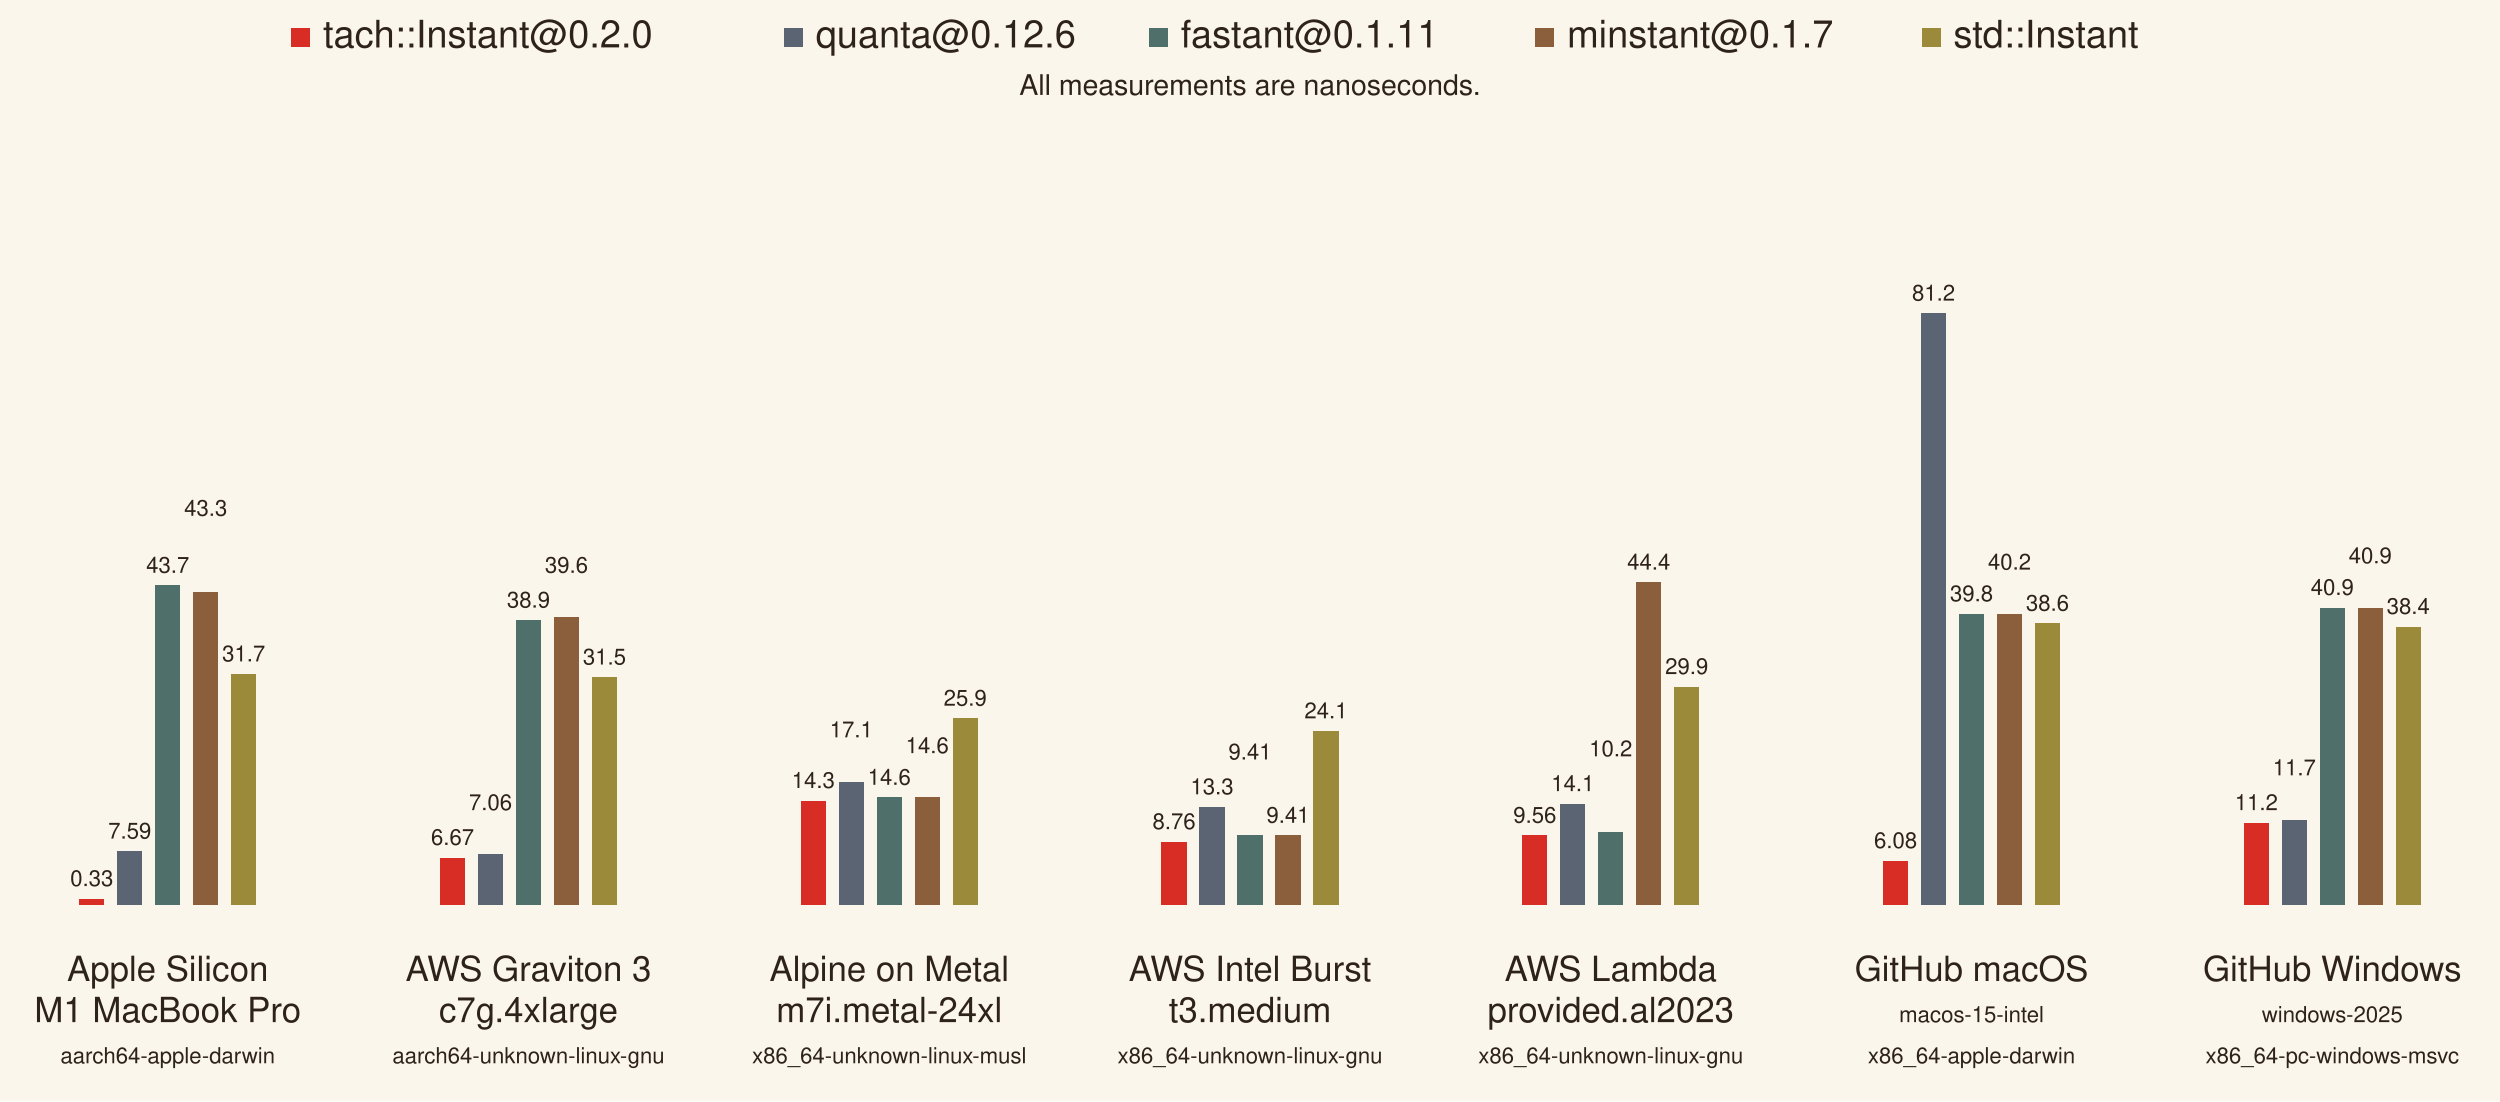
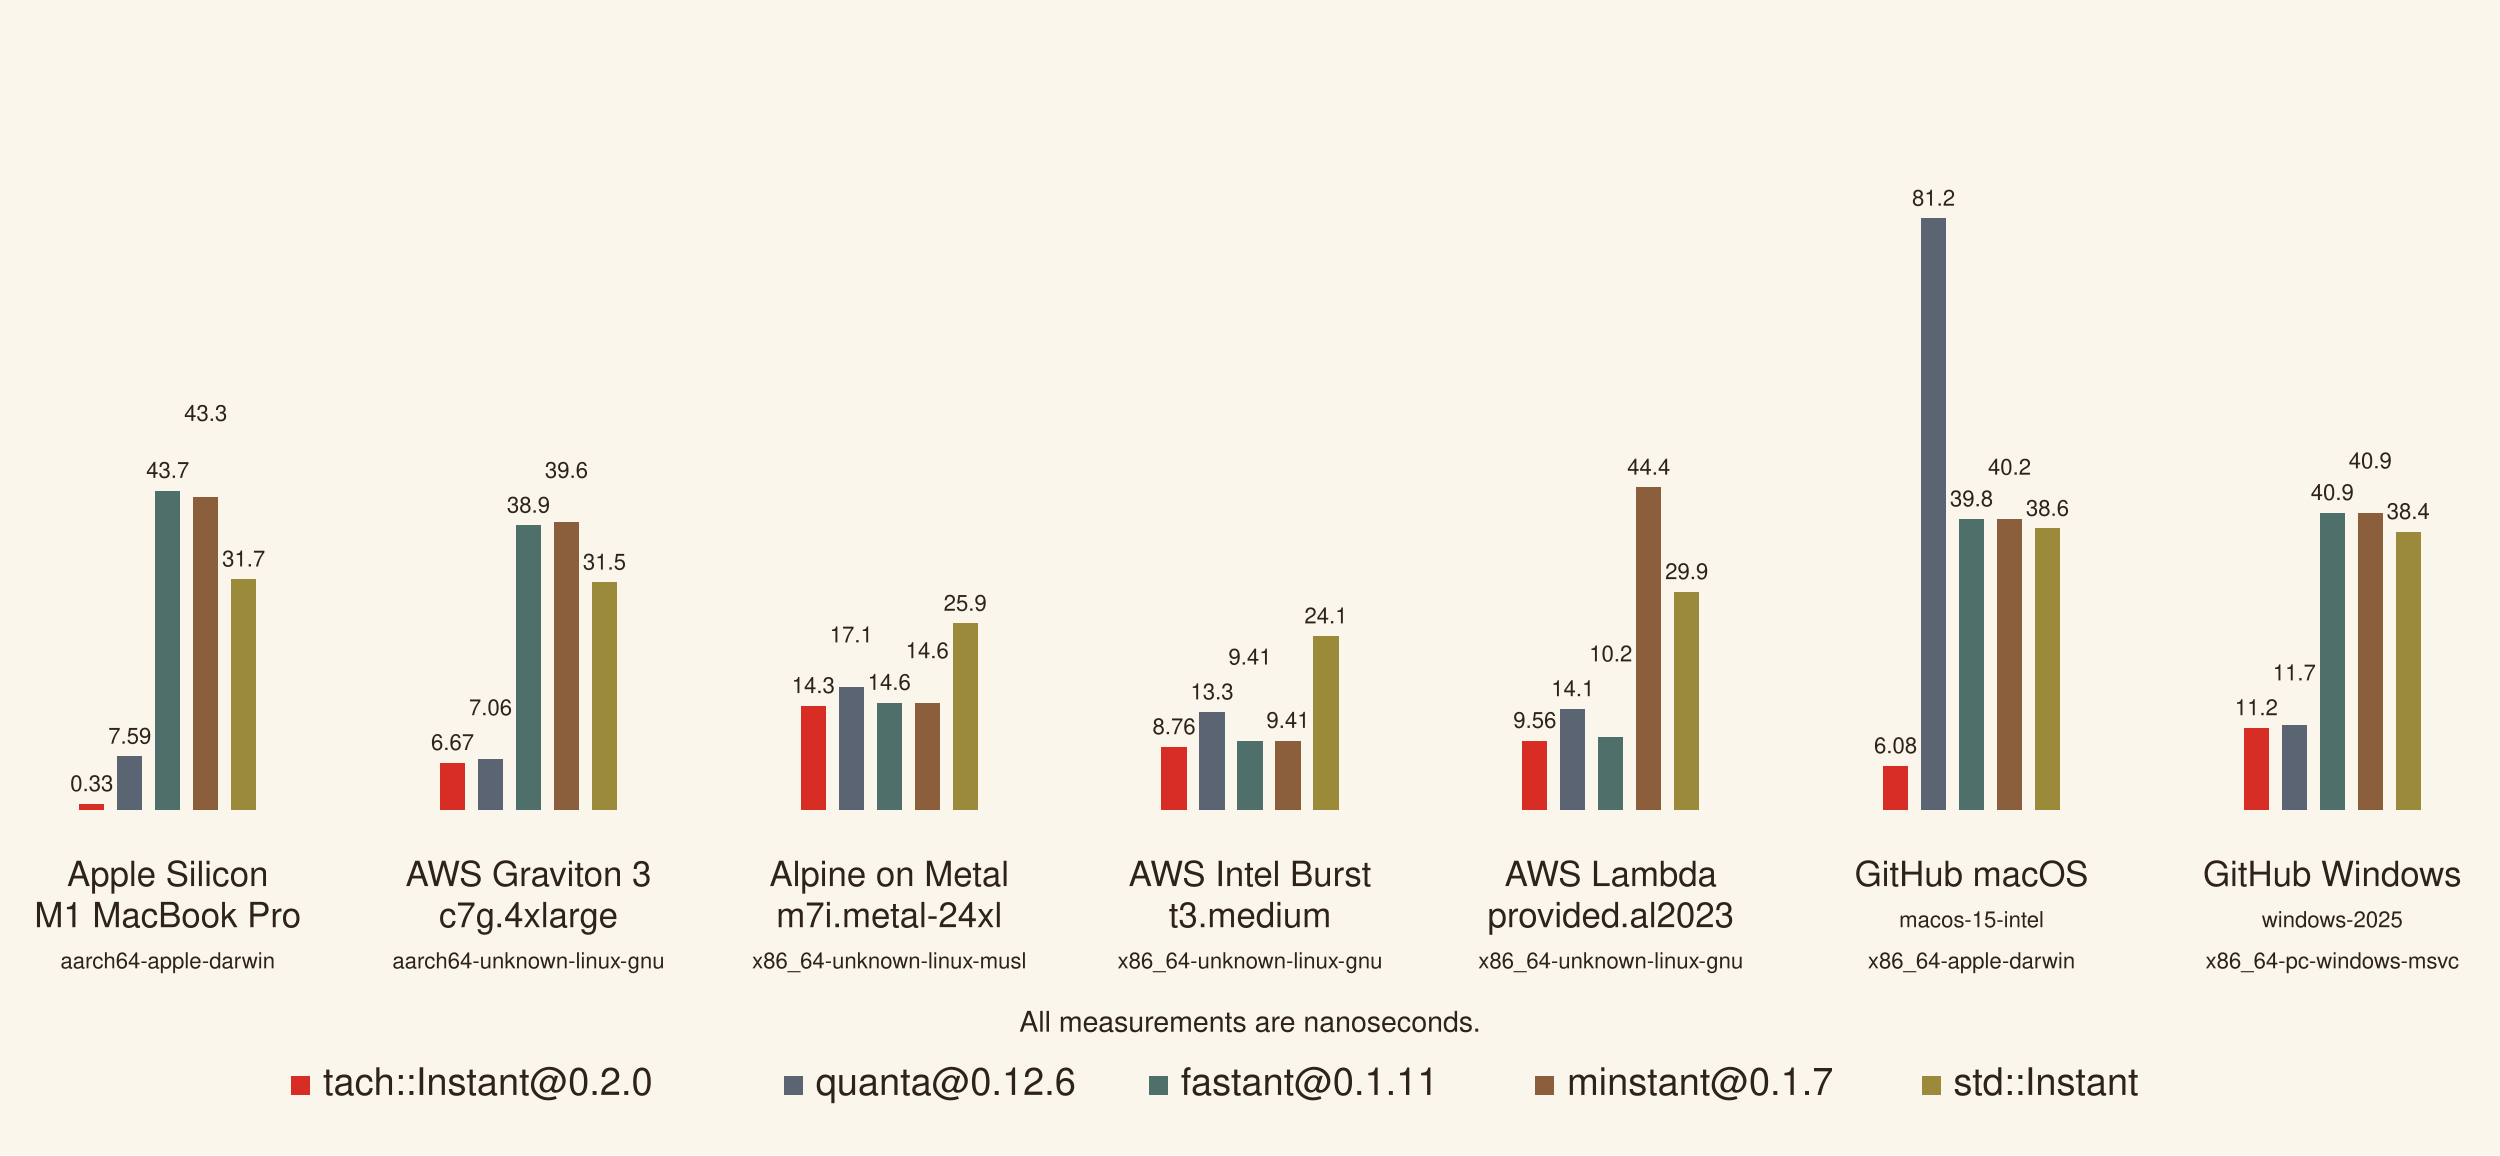
- <svg xmlns="http://www.w3.org/2000/svg" width="790" height="348" viewBox="0 0 790 348">
-   <rect width="790" height="348" fill="#FBF6EC" />
+ <svg xmlns="http://www.w3.org/2000/svg" width="790" height="365" viewBox="0 0 790 365">
+   <rect width="790" height="365" fill="#FBF6EC" />
  <g shape-rendering="crispEdges">
-     <rect x="92.08" y="9" width="6" height="6" fill="#D72D24" />
-     <text x="102.08" y="15" text-anchor="start" font-family="Avenir Next, Helvetica, Arial, sans-serif" font-size="12" fill="#2E231B">tach::Instant@0.2.0</text>
-     <rect x="247.76" y="9" width="6" height="6" fill="#5B6472" />
-     <text x="257.76" y="15" text-anchor="start" font-family="Avenir Next, Helvetica, Arial, sans-serif" font-size="12" fill="#2E231B">quanta@0.12.6</text>
-     <rect x="363.12" y="9" width="6" height="6" fill="#4F6F6A" />
-     <text x="373.12" y="15" text-anchor="start" font-family="Avenir Next, Helvetica, Arial, sans-serif" font-size="12" fill="#2E231B">fastant@0.1.11</text>
-     <rect x="485.2" y="9" width="6" height="6" fill="#8B5E3C" />
-     <text x="495.2" y="15" text-anchor="start" font-family="Avenir Next, Helvetica, Arial, sans-serif" font-size="12" fill="#2E231B">minstant@0.1.7</text>
-     <rect x="607.28" y="9" width="6" height="6" fill="#9A8A3A" />
-     <text x="617.28" y="15" text-anchor="start" font-family="Avenir Next, Helvetica, Arial, sans-serif" font-size="12" fill="#2E231B">std::Instant</text>
-     <text x="395" y="30" text-anchor="middle" font-family="Avenir Next, Helvetica, Arial, sans-serif" font-size="9" fill="#2E231B">All measurements are nanoseconds.</text>
-     <rect x="6" y="42" width="94" height="270" fill="#FBF6EC" />
-     <rect x="25" y="284" width="8" height="2" fill="#D72D24" />
-     <text x="29" y="280" text-anchor="middle" font-family="Avenir Next, Helvetica, Arial, sans-serif" font-size="7" fill="#2E231B">0.33</text>
-     <rect x="37" y="269" width="8" height="17" fill="#5B6472" />
-     <text x="41" y="265" text-anchor="middle" font-family="Avenir Next, Helvetica, Arial, sans-serif" font-size="7" fill="#2E231B">7.59</text>
-     <rect x="49" y="185" width="8" height="101" fill="#4F6F6A" />
-     <text x="53" y="181" text-anchor="middle" font-family="Avenir Next, Helvetica, Arial, sans-serif" font-size="7" fill="#2E231B">43.7</text>
-     <rect x="61" y="187" width="8" height="99" fill="#8B5E3C" />
-     <text x="65" y="163" text-anchor="middle" font-family="Avenir Next, Helvetica, Arial, sans-serif" font-size="7" fill="#2E231B">43.3</text>
-     <rect x="73" y="213" width="8" height="73" fill="#9A8A3A" />
-     <text x="77" y="209" text-anchor="middle" font-family="Avenir Next, Helvetica, Arial, sans-serif" font-size="7" fill="#2E231B">31.7</text>
-     <text x="53" y="310" text-anchor="middle" font-family="Avenir Next, Helvetica, Arial, sans-serif" font-size="11" fill="#2E231B">Apple Silicon</text>
-     <text x="53" y="323" text-anchor="middle" font-family="Avenir Next, Helvetica, Arial, sans-serif" font-size="11" fill="#2E231B">M1 MacBook Pro</text>
-     <text x="53" y="336" text-anchor="middle" font-family="Avenir Next, Helvetica, Arial, sans-serif" font-size="7" fill="#2E231B">aarch64-apple-darwin</text>
-     <rect x="120" y="42" width="94" height="270" fill="#FBF6EC" />
-     <rect x="139" y="271" width="8" height="15" fill="#D72D24" />
-     <text x="143" y="267" text-anchor="middle" font-family="Avenir Next, Helvetica, Arial, sans-serif" font-size="7" fill="#2E231B">6.67</text>
-     <rect x="151" y="270" width="8" height="16" fill="#5B6472" />
-     <text x="155" y="256" text-anchor="middle" font-family="Avenir Next, Helvetica, Arial, sans-serif" font-size="7" fill="#2E231B">7.06</text>
-     <rect x="163" y="196" width="8" height="90" fill="#4F6F6A" />
-     <text x="167" y="192" text-anchor="middle" font-family="Avenir Next, Helvetica, Arial, sans-serif" font-size="7" fill="#2E231B">38.9</text>
-     <rect x="175" y="195" width="8" height="91" fill="#8B5E3C" />
-     <text x="179" y="181" text-anchor="middle" font-family="Avenir Next, Helvetica, Arial, sans-serif" font-size="7" fill="#2E231B">39.6</text>
-     <rect x="187" y="214" width="8" height="72" fill="#9A8A3A" />
-     <text x="191" y="210" text-anchor="middle" font-family="Avenir Next, Helvetica, Arial, sans-serif" font-size="7" fill="#2E231B">31.5</text>
-     <text x="167" y="310" text-anchor="middle" font-family="Avenir Next, Helvetica, Arial, sans-serif" font-size="11" fill="#2E231B">AWS Graviton 3</text>
-     <text x="167" y="323" text-anchor="middle" font-family="Avenir Next, Helvetica, Arial, sans-serif" font-size="11" fill="#2E231B">c7g.4xlarge</text>
-     <text x="167" y="336" text-anchor="middle" font-family="Avenir Next, Helvetica, Arial, sans-serif" font-size="7" fill="#2E231B">aarch64-unknown-linux-gnu</text>
-     <rect x="234" y="42" width="94" height="270" fill="#FBF6EC" />
-     <rect x="253" y="253" width="8" height="33" fill="#D72D24" />
-     <text x="257" y="249" text-anchor="middle" font-family="Avenir Next, Helvetica, Arial, sans-serif" font-size="7" fill="#2E231B">14.3</text>
-     <rect x="265" y="247" width="8" height="39" fill="#5B6472" />
-     <text x="269" y="233" text-anchor="middle" font-family="Avenir Next, Helvetica, Arial, sans-serif" font-size="7" fill="#2E231B">17.1</text>
-     <rect x="277" y="252" width="8" height="34" fill="#4F6F6A" />
-     <text x="281" y="248" text-anchor="middle" font-family="Avenir Next, Helvetica, Arial, sans-serif" font-size="7" fill="#2E231B">14.6</text>
-     <rect x="289" y="252" width="8" height="34" fill="#8B5E3C" />
-     <text x="293" y="238" text-anchor="middle" font-family="Avenir Next, Helvetica, Arial, sans-serif" font-size="7" fill="#2E231B">14.6</text>
-     <rect x="301" y="227" width="8" height="59" fill="#9A8A3A" />
-     <text x="305" y="223" text-anchor="middle" font-family="Avenir Next, Helvetica, Arial, sans-serif" font-size="7" fill="#2E231B">25.9</text>
-     <text x="281" y="310" text-anchor="middle" font-family="Avenir Next, Helvetica, Arial, sans-serif" font-size="11" fill="#2E231B">Alpine on Metal</text>
-     <text x="281" y="323" text-anchor="middle" font-family="Avenir Next, Helvetica, Arial, sans-serif" font-size="11" fill="#2E231B">m7i.metal-24xl</text>
-     <text x="281" y="336" text-anchor="middle" font-family="Avenir Next, Helvetica, Arial, sans-serif" font-size="7" fill="#2E231B">x86_64-unknown-linux-musl</text>
-     <rect x="348" y="42" width="94" height="270" fill="#FBF6EC" />
-     <rect x="367" y="266" width="8" height="20" fill="#D72D24" />
-     <text x="371" y="262" text-anchor="middle" font-family="Avenir Next, Helvetica, Arial, sans-serif" font-size="7" fill="#2E231B">8.76</text>
-     <rect x="379" y="255" width="8" height="31" fill="#5B6472" />
-     <text x="383" y="251" text-anchor="middle" font-family="Avenir Next, Helvetica, Arial, sans-serif" font-size="7" fill="#2E231B">13.3</text>
-     <rect x="391" y="264" width="8" height="22" fill="#4F6F6A" />
-     <text x="395" y="240" text-anchor="middle" font-family="Avenir Next, Helvetica, Arial, sans-serif" font-size="7" fill="#2E231B">9.41</text>
-     <rect x="403" y="264" width="8" height="22" fill="#8B5E3C" />
-     <text x="407" y="260" text-anchor="middle" font-family="Avenir Next, Helvetica, Arial, sans-serif" font-size="7" fill="#2E231B">9.41</text>
-     <rect x="415" y="231" width="8" height="55" fill="#9A8A3A" />
-     <text x="419" y="227" text-anchor="middle" font-family="Avenir Next, Helvetica, Arial, sans-serif" font-size="7" fill="#2E231B">24.1</text>
-     <text x="395" y="310" text-anchor="middle" font-family="Avenir Next, Helvetica, Arial, sans-serif" font-size="11" fill="#2E231B">AWS Intel Burst</text>
-     <text x="395" y="323" text-anchor="middle" font-family="Avenir Next, Helvetica, Arial, sans-serif" font-size="11" fill="#2E231B">t3.medium</text>
-     <text x="395" y="336" text-anchor="middle" font-family="Avenir Next, Helvetica, Arial, sans-serif" font-size="7" fill="#2E231B">x86_64-unknown-linux-gnu</text>
-     <rect x="462" y="42" width="94" height="270" fill="#FBF6EC" />
-     <rect x="481" y="264" width="8" height="22" fill="#D72D24" />
-     <text x="485" y="260" text-anchor="middle" font-family="Avenir Next, Helvetica, Arial, sans-serif" font-size="7" fill="#2E231B">9.56</text>
-     <rect x="493" y="254" width="8" height="32" fill="#5B6472" />
-     <text x="497" y="250" text-anchor="middle" font-family="Avenir Next, Helvetica, Arial, sans-serif" font-size="7" fill="#2E231B">14.1</text>
-     <rect x="505" y="263" width="8" height="23" fill="#4F6F6A" />
-     <text x="509" y="239" text-anchor="middle" font-family="Avenir Next, Helvetica, Arial, sans-serif" font-size="7" fill="#2E231B">10.2</text>
-     <rect x="517" y="184" width="8" height="102" fill="#8B5E3C" />
-     <text x="521" y="180" text-anchor="middle" font-family="Avenir Next, Helvetica, Arial, sans-serif" font-size="7" fill="#2E231B">44.4</text>
-     <rect x="529" y="217" width="8" height="69" fill="#9A8A3A" />
-     <text x="533" y="213" text-anchor="middle" font-family="Avenir Next, Helvetica, Arial, sans-serif" font-size="7" fill="#2E231B">29.9</text>
-     <text x="509" y="310" text-anchor="middle" font-family="Avenir Next, Helvetica, Arial, sans-serif" font-size="11" fill="#2E231B">AWS Lambda</text>
-     <text x="509" y="323" text-anchor="middle" font-family="Avenir Next, Helvetica, Arial, sans-serif" font-size="11" fill="#2E231B">provided.al2023</text>
-     <text x="509" y="336" text-anchor="middle" font-family="Avenir Next, Helvetica, Arial, sans-serif" font-size="7" fill="#2E231B">x86_64-unknown-linux-gnu</text>
-     <rect x="576" y="42" width="94" height="270" fill="#FBF6EC" />
-     <rect x="595" y="272" width="8" height="14" fill="#D72D24" />
-     <text x="599" y="268" text-anchor="middle" font-family="Avenir Next, Helvetica, Arial, sans-serif" font-size="7" fill="#2E231B">6.08</text>
-     <rect x="607" y="99" width="8" height="187" fill="#5B6472" />
-     <text x="611" y="95" text-anchor="middle" font-family="Avenir Next, Helvetica, Arial, sans-serif" font-size="7" fill="#2E231B">81.2</text>
-     <rect x="619" y="194" width="8" height="92" fill="#4F6F6A" />
-     <text x="623" y="190" text-anchor="middle" font-family="Avenir Next, Helvetica, Arial, sans-serif" font-size="7" fill="#2E231B">39.8</text>
-     <rect x="631" y="194" width="8" height="92" fill="#8B5E3C" />
-     <text x="635" y="180" text-anchor="middle" font-family="Avenir Next, Helvetica, Arial, sans-serif" font-size="7" fill="#2E231B">40.2</text>
-     <rect x="643" y="197" width="8" height="89" fill="#9A8A3A" />
-     <text x="647" y="193" text-anchor="middle" font-family="Avenir Next, Helvetica, Arial, sans-serif" font-size="7" fill="#2E231B">38.6</text>
-     <text x="623" y="310" text-anchor="middle" font-family="Avenir Next, Helvetica, Arial, sans-serif" font-size="11" fill="#2E231B">GitHub macOS</text>
-     <text x="623" y="323" text-anchor="middle" font-family="Avenir Next, Helvetica, Arial, sans-serif" font-size="7" fill="#2E231B">macos-15-intel</text>
-     <text x="623" y="336" text-anchor="middle" font-family="Avenir Next, Helvetica, Arial, sans-serif" font-size="7" fill="#2E231B">x86_64-apple-darwin</text>
-     <rect x="690" y="42" width="94" height="270" fill="#FBF6EC" />
-     <rect x="709" y="260" width="8" height="26" fill="#D72D24" />
-     <text x="713" y="256" text-anchor="middle" font-family="Avenir Next, Helvetica, Arial, sans-serif" font-size="7" fill="#2E231B">11.2</text>
-     <rect x="721" y="259" width="8" height="27" fill="#5B6472" />
-     <text x="725" y="245" text-anchor="middle" font-family="Avenir Next, Helvetica, Arial, sans-serif" font-size="7" fill="#2E231B">11.7</text>
-     <rect x="733" y="192" width="8" height="94" fill="#4F6F6A" />
-     <text x="737" y="188" text-anchor="middle" font-family="Avenir Next, Helvetica, Arial, sans-serif" font-size="7" fill="#2E231B">40.9</text>
-     <rect x="745" y="192" width="8" height="94" fill="#8B5E3C" />
-     <text x="749" y="178" text-anchor="middle" font-family="Avenir Next, Helvetica, Arial, sans-serif" font-size="7" fill="#2E231B">40.9</text>
-     <rect x="757" y="198" width="8" height="88" fill="#9A8A3A" />
-     <text x="761" y="194" text-anchor="middle" font-family="Avenir Next, Helvetica, Arial, sans-serif" font-size="7" fill="#2E231B">38.4</text>
-     <text x="737" y="310" text-anchor="middle" font-family="Avenir Next, Helvetica, Arial, sans-serif" font-size="11" fill="#2E231B">GitHub Windows</text>
-     <text x="737" y="323" text-anchor="middle" font-family="Avenir Next, Helvetica, Arial, sans-serif" font-size="7" fill="#2E231B">windows-2025</text>
-     <text x="737" y="336" text-anchor="middle" font-family="Avenir Next, Helvetica, Arial, sans-serif" font-size="7" fill="#2E231B">x86_64-pc-windows-msvc</text>
+     <rect x="92.08" y="340" width="6" height="6" fill="#D72D24" />
+     <text x="102.08" y="346" text-anchor="start" font-family="Avenir Next, Helvetica, Arial, sans-serif" font-size="12" fill="#2E231B">tach::Instant@0.2.0</text>
+     <rect x="247.76" y="340" width="6" height="6" fill="#5B6472" />
+     <text x="257.76" y="346" text-anchor="start" font-family="Avenir Next, Helvetica, Arial, sans-serif" font-size="12" fill="#2E231B">quanta@0.12.6</text>
+     <rect x="363.12" y="340" width="6" height="6" fill="#4F6F6A" />
+     <text x="373.12" y="346" text-anchor="start" font-family="Avenir Next, Helvetica, Arial, sans-serif" font-size="12" fill="#2E231B">fastant@0.1.11</text>
+     <rect x="485.2" y="340" width="6" height="6" fill="#8B5E3C" />
+     <text x="495.2" y="346" text-anchor="start" font-family="Avenir Next, Helvetica, Arial, sans-serif" font-size="12" fill="#2E231B">minstant@0.1.7</text>
+     <rect x="607.28" y="340" width="6" height="6" fill="#9A8A3A" />
+     <text x="617.28" y="346" text-anchor="start" font-family="Avenir Next, Helvetica, Arial, sans-serif" font-size="12" fill="#2E231B">std::Instant</text>
+     <text x="395" y="326" text-anchor="middle" font-family="Avenir Next, Helvetica, Arial, sans-serif" font-size="9" fill="#2E231B">All measurements are nanoseconds.</text>
+     <rect x="6" y="12" width="94" height="270" fill="#FBF6EC" />
+     <rect x="25" y="254" width="8" height="2" fill="#D72D24" />
+     <text x="29" y="250" text-anchor="middle" font-family="Avenir Next, Helvetica, Arial, sans-serif" font-size="7" fill="#2E231B">0.33</text>
+     <rect x="37" y="239" width="8" height="17" fill="#5B6472" />
+     <text x="41" y="235" text-anchor="middle" font-family="Avenir Next, Helvetica, Arial, sans-serif" font-size="7" fill="#2E231B">7.59</text>
+     <rect x="49" y="155" width="8" height="101" fill="#4F6F6A" />
+     <text x="53" y="151" text-anchor="middle" font-family="Avenir Next, Helvetica, Arial, sans-serif" font-size="7" fill="#2E231B">43.7</text>
+     <rect x="61" y="157" width="8" height="99" fill="#8B5E3C" />
+     <text x="65" y="133" text-anchor="middle" font-family="Avenir Next, Helvetica, Arial, sans-serif" font-size="7" fill="#2E231B">43.3</text>
+     <rect x="73" y="183" width="8" height="73" fill="#9A8A3A" />
+     <text x="77" y="179" text-anchor="middle" font-family="Avenir Next, Helvetica, Arial, sans-serif" font-size="7" fill="#2E231B">31.7</text>
+     <text x="53" y="280" text-anchor="middle" font-family="Avenir Next, Helvetica, Arial, sans-serif" font-size="11" fill="#2E231B">Apple Silicon</text>
+     <text x="53" y="293" text-anchor="middle" font-family="Avenir Next, Helvetica, Arial, sans-serif" font-size="11" fill="#2E231B">M1 MacBook Pro</text>
+     <text x="53" y="306" text-anchor="middle" font-family="Avenir Next, Helvetica, Arial, sans-serif" font-size="7" fill="#2E231B">aarch64-apple-darwin</text>
+     <rect x="120" y="12" width="94" height="270" fill="#FBF6EC" />
+     <rect x="139" y="241" width="8" height="15" fill="#D72D24" />
+     <text x="143" y="237" text-anchor="middle" font-family="Avenir Next, Helvetica, Arial, sans-serif" font-size="7" fill="#2E231B">6.67</text>
+     <rect x="151" y="240" width="8" height="16" fill="#5B6472" />
+     <text x="155" y="226" text-anchor="middle" font-family="Avenir Next, Helvetica, Arial, sans-serif" font-size="7" fill="#2E231B">7.06</text>
+     <rect x="163" y="166" width="8" height="90" fill="#4F6F6A" />
+     <text x="167" y="162" text-anchor="middle" font-family="Avenir Next, Helvetica, Arial, sans-serif" font-size="7" fill="#2E231B">38.9</text>
+     <rect x="175" y="165" width="8" height="91" fill="#8B5E3C" />
+     <text x="179" y="151" text-anchor="middle" font-family="Avenir Next, Helvetica, Arial, sans-serif" font-size="7" fill="#2E231B">39.6</text>
+     <rect x="187" y="184" width="8" height="72" fill="#9A8A3A" />
+     <text x="191" y="180" text-anchor="middle" font-family="Avenir Next, Helvetica, Arial, sans-serif" font-size="7" fill="#2E231B">31.5</text>
+     <text x="167" y="280" text-anchor="middle" font-family="Avenir Next, Helvetica, Arial, sans-serif" font-size="11" fill="#2E231B">AWS Graviton 3</text>
+     <text x="167" y="293" text-anchor="middle" font-family="Avenir Next, Helvetica, Arial, sans-serif" font-size="11" fill="#2E231B">c7g.4xlarge</text>
+     <text x="167" y="306" text-anchor="middle" font-family="Avenir Next, Helvetica, Arial, sans-serif" font-size="7" fill="#2E231B">aarch64-unknown-linux-gnu</text>
+     <rect x="234" y="12" width="94" height="270" fill="#FBF6EC" />
+     <rect x="253" y="223" width="8" height="33" fill="#D72D24" />
+     <text x="257" y="219" text-anchor="middle" font-family="Avenir Next, Helvetica, Arial, sans-serif" font-size="7" fill="#2E231B">14.3</text>
+     <rect x="265" y="217" width="8" height="39" fill="#5B6472" />
+     <text x="269" y="203" text-anchor="middle" font-family="Avenir Next, Helvetica, Arial, sans-serif" font-size="7" fill="#2E231B">17.1</text>
+     <rect x="277" y="222" width="8" height="34" fill="#4F6F6A" />
+     <text x="281" y="218" text-anchor="middle" font-family="Avenir Next, Helvetica, Arial, sans-serif" font-size="7" fill="#2E231B">14.6</text>
+     <rect x="289" y="222" width="8" height="34" fill="#8B5E3C" />
+     <text x="293" y="208" text-anchor="middle" font-family="Avenir Next, Helvetica, Arial, sans-serif" font-size="7" fill="#2E231B">14.6</text>
+     <rect x="301" y="197" width="8" height="59" fill="#9A8A3A" />
+     <text x="305" y="193" text-anchor="middle" font-family="Avenir Next, Helvetica, Arial, sans-serif" font-size="7" fill="#2E231B">25.9</text>
+     <text x="281" y="280" text-anchor="middle" font-family="Avenir Next, Helvetica, Arial, sans-serif" font-size="11" fill="#2E231B">Alpine on Metal</text>
+     <text x="281" y="293" text-anchor="middle" font-family="Avenir Next, Helvetica, Arial, sans-serif" font-size="11" fill="#2E231B">m7i.metal-24xl</text>
+     <text x="281" y="306" text-anchor="middle" font-family="Avenir Next, Helvetica, Arial, sans-serif" font-size="7" fill="#2E231B">x86_64-unknown-linux-musl</text>
+     <rect x="348" y="12" width="94" height="270" fill="#FBF6EC" />
+     <rect x="367" y="236" width="8" height="20" fill="#D72D24" />
+     <text x="371" y="232" text-anchor="middle" font-family="Avenir Next, Helvetica, Arial, sans-serif" font-size="7" fill="#2E231B">8.76</text>
+     <rect x="379" y="225" width="8" height="31" fill="#5B6472" />
+     <text x="383" y="221" text-anchor="middle" font-family="Avenir Next, Helvetica, Arial, sans-serif" font-size="7" fill="#2E231B">13.3</text>
+     <rect x="391" y="234" width="8" height="22" fill="#4F6F6A" />
+     <text x="395" y="210" text-anchor="middle" font-family="Avenir Next, Helvetica, Arial, sans-serif" font-size="7" fill="#2E231B">9.41</text>
+     <rect x="403" y="234" width="8" height="22" fill="#8B5E3C" />
+     <text x="407" y="230" text-anchor="middle" font-family="Avenir Next, Helvetica, Arial, sans-serif" font-size="7" fill="#2E231B">9.41</text>
+     <rect x="415" y="201" width="8" height="55" fill="#9A8A3A" />
+     <text x="419" y="197" text-anchor="middle" font-family="Avenir Next, Helvetica, Arial, sans-serif" font-size="7" fill="#2E231B">24.1</text>
+     <text x="395" y="280" text-anchor="middle" font-family="Avenir Next, Helvetica, Arial, sans-serif" font-size="11" fill="#2E231B">AWS Intel Burst</text>
+     <text x="395" y="293" text-anchor="middle" font-family="Avenir Next, Helvetica, Arial, sans-serif" font-size="11" fill="#2E231B">t3.medium</text>
+     <text x="395" y="306" text-anchor="middle" font-family="Avenir Next, Helvetica, Arial, sans-serif" font-size="7" fill="#2E231B">x86_64-unknown-linux-gnu</text>
+     <rect x="462" y="12" width="94" height="270" fill="#FBF6EC" />
+     <rect x="481" y="234" width="8" height="22" fill="#D72D24" />
+     <text x="485" y="230" text-anchor="middle" font-family="Avenir Next, Helvetica, Arial, sans-serif" font-size="7" fill="#2E231B">9.56</text>
+     <rect x="493" y="224" width="8" height="32" fill="#5B6472" />
+     <text x="497" y="220" text-anchor="middle" font-family="Avenir Next, Helvetica, Arial, sans-serif" font-size="7" fill="#2E231B">14.1</text>
+     <rect x="505" y="233" width="8" height="23" fill="#4F6F6A" />
+     <text x="509" y="209" text-anchor="middle" font-family="Avenir Next, Helvetica, Arial, sans-serif" font-size="7" fill="#2E231B">10.2</text>
+     <rect x="517" y="154" width="8" height="102" fill="#8B5E3C" />
+     <text x="521" y="150" text-anchor="middle" font-family="Avenir Next, Helvetica, Arial, sans-serif" font-size="7" fill="#2E231B">44.4</text>
+     <rect x="529" y="187" width="8" height="69" fill="#9A8A3A" />
+     <text x="533" y="183" text-anchor="middle" font-family="Avenir Next, Helvetica, Arial, sans-serif" font-size="7" fill="#2E231B">29.9</text>
+     <text x="509" y="280" text-anchor="middle" font-family="Avenir Next, Helvetica, Arial, sans-serif" font-size="11" fill="#2E231B">AWS Lambda</text>
+     <text x="509" y="293" text-anchor="middle" font-family="Avenir Next, Helvetica, Arial, sans-serif" font-size="11" fill="#2E231B">provided.al2023</text>
+     <text x="509" y="306" text-anchor="middle" font-family="Avenir Next, Helvetica, Arial, sans-serif" font-size="7" fill="#2E231B">x86_64-unknown-linux-gnu</text>
+     <rect x="576" y="12" width="94" height="270" fill="#FBF6EC" />
+     <rect x="595" y="242" width="8" height="14" fill="#D72D24" />
+     <text x="599" y="238" text-anchor="middle" font-family="Avenir Next, Helvetica, Arial, sans-serif" font-size="7" fill="#2E231B">6.08</text>
+     <rect x="607" y="69" width="8" height="187" fill="#5B6472" />
+     <text x="611" y="65" text-anchor="middle" font-family="Avenir Next, Helvetica, Arial, sans-serif" font-size="7" fill="#2E231B">81.2</text>
+     <rect x="619" y="164" width="8" height="92" fill="#4F6F6A" />
+     <text x="623" y="160" text-anchor="middle" font-family="Avenir Next, Helvetica, Arial, sans-serif" font-size="7" fill="#2E231B">39.8</text>
+     <rect x="631" y="164" width="8" height="92" fill="#8B5E3C" />
+     <text x="635" y="150" text-anchor="middle" font-family="Avenir Next, Helvetica, Arial, sans-serif" font-size="7" fill="#2E231B">40.2</text>
+     <rect x="643" y="167" width="8" height="89" fill="#9A8A3A" />
+     <text x="647" y="163" text-anchor="middle" font-family="Avenir Next, Helvetica, Arial, sans-serif" font-size="7" fill="#2E231B">38.6</text>
+     <text x="623" y="280" text-anchor="middle" font-family="Avenir Next, Helvetica, Arial, sans-serif" font-size="11" fill="#2E231B">GitHub macOS</text>
+     <text x="623" y="293" text-anchor="middle" font-family="Avenir Next, Helvetica, Arial, sans-serif" font-size="7" fill="#2E231B">macos-15-intel</text>
+     <text x="623" y="306" text-anchor="middle" font-family="Avenir Next, Helvetica, Arial, sans-serif" font-size="7" fill="#2E231B">x86_64-apple-darwin</text>
+     <rect x="690" y="12" width="94" height="270" fill="#FBF6EC" />
+     <rect x="709" y="230" width="8" height="26" fill="#D72D24" />
+     <text x="713" y="226" text-anchor="middle" font-family="Avenir Next, Helvetica, Arial, sans-serif" font-size="7" fill="#2E231B">11.2</text>
+     <rect x="721" y="229" width="8" height="27" fill="#5B6472" />
+     <text x="725" y="215" text-anchor="middle" font-family="Avenir Next, Helvetica, Arial, sans-serif" font-size="7" fill="#2E231B">11.7</text>
+     <rect x="733" y="162" width="8" height="94" fill="#4F6F6A" />
+     <text x="737" y="158" text-anchor="middle" font-family="Avenir Next, Helvetica, Arial, sans-serif" font-size="7" fill="#2E231B">40.9</text>
+     <rect x="745" y="162" width="8" height="94" fill="#8B5E3C" />
+     <text x="749" y="148" text-anchor="middle" font-family="Avenir Next, Helvetica, Arial, sans-serif" font-size="7" fill="#2E231B">40.9</text>
+     <rect x="757" y="168" width="8" height="88" fill="#9A8A3A" />
+     <text x="761" y="164" text-anchor="middle" font-family="Avenir Next, Helvetica, Arial, sans-serif" font-size="7" fill="#2E231B">38.4</text>
+     <text x="737" y="280" text-anchor="middle" font-family="Avenir Next, Helvetica, Arial, sans-serif" font-size="11" fill="#2E231B">GitHub Windows</text>
+     <text x="737" y="293" text-anchor="middle" font-family="Avenir Next, Helvetica, Arial, sans-serif" font-size="7" fill="#2E231B">windows-2025</text>
+     <text x="737" y="306" text-anchor="middle" font-family="Avenir Next, Helvetica, Arial, sans-serif" font-size="7" fill="#2E231B">x86_64-pc-windows-msvc</text>
  </g>
</svg>
